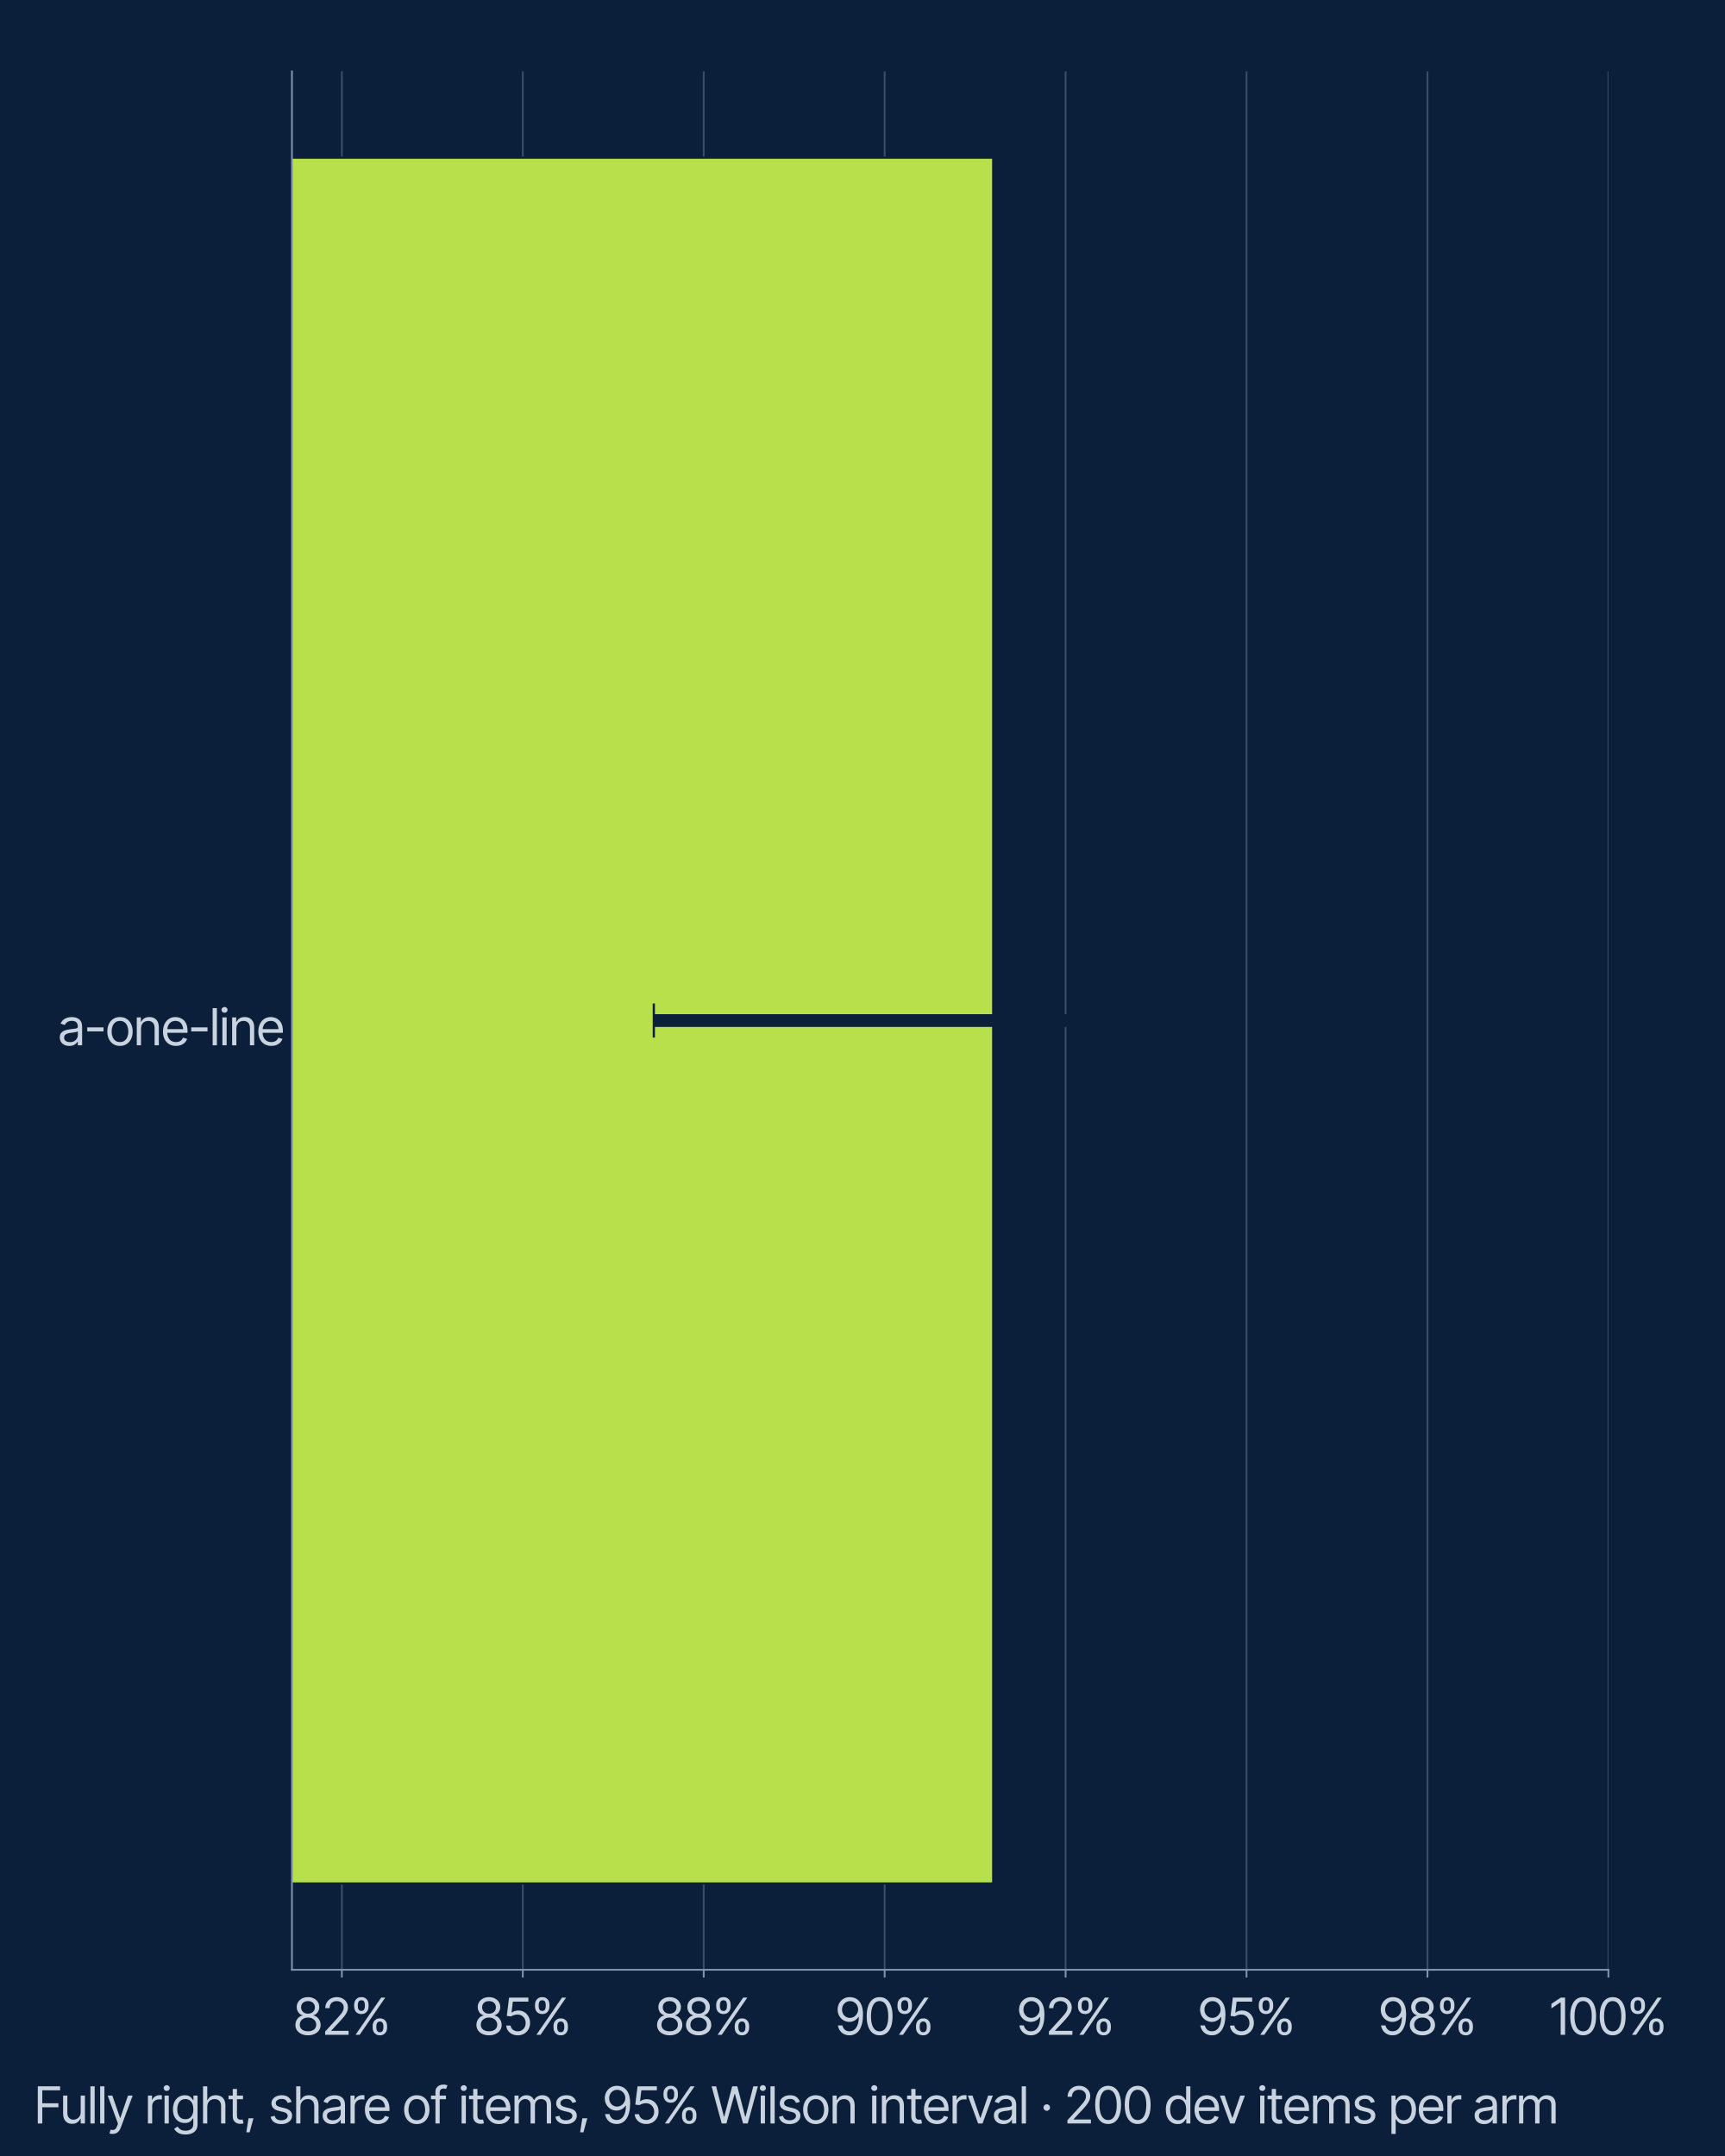
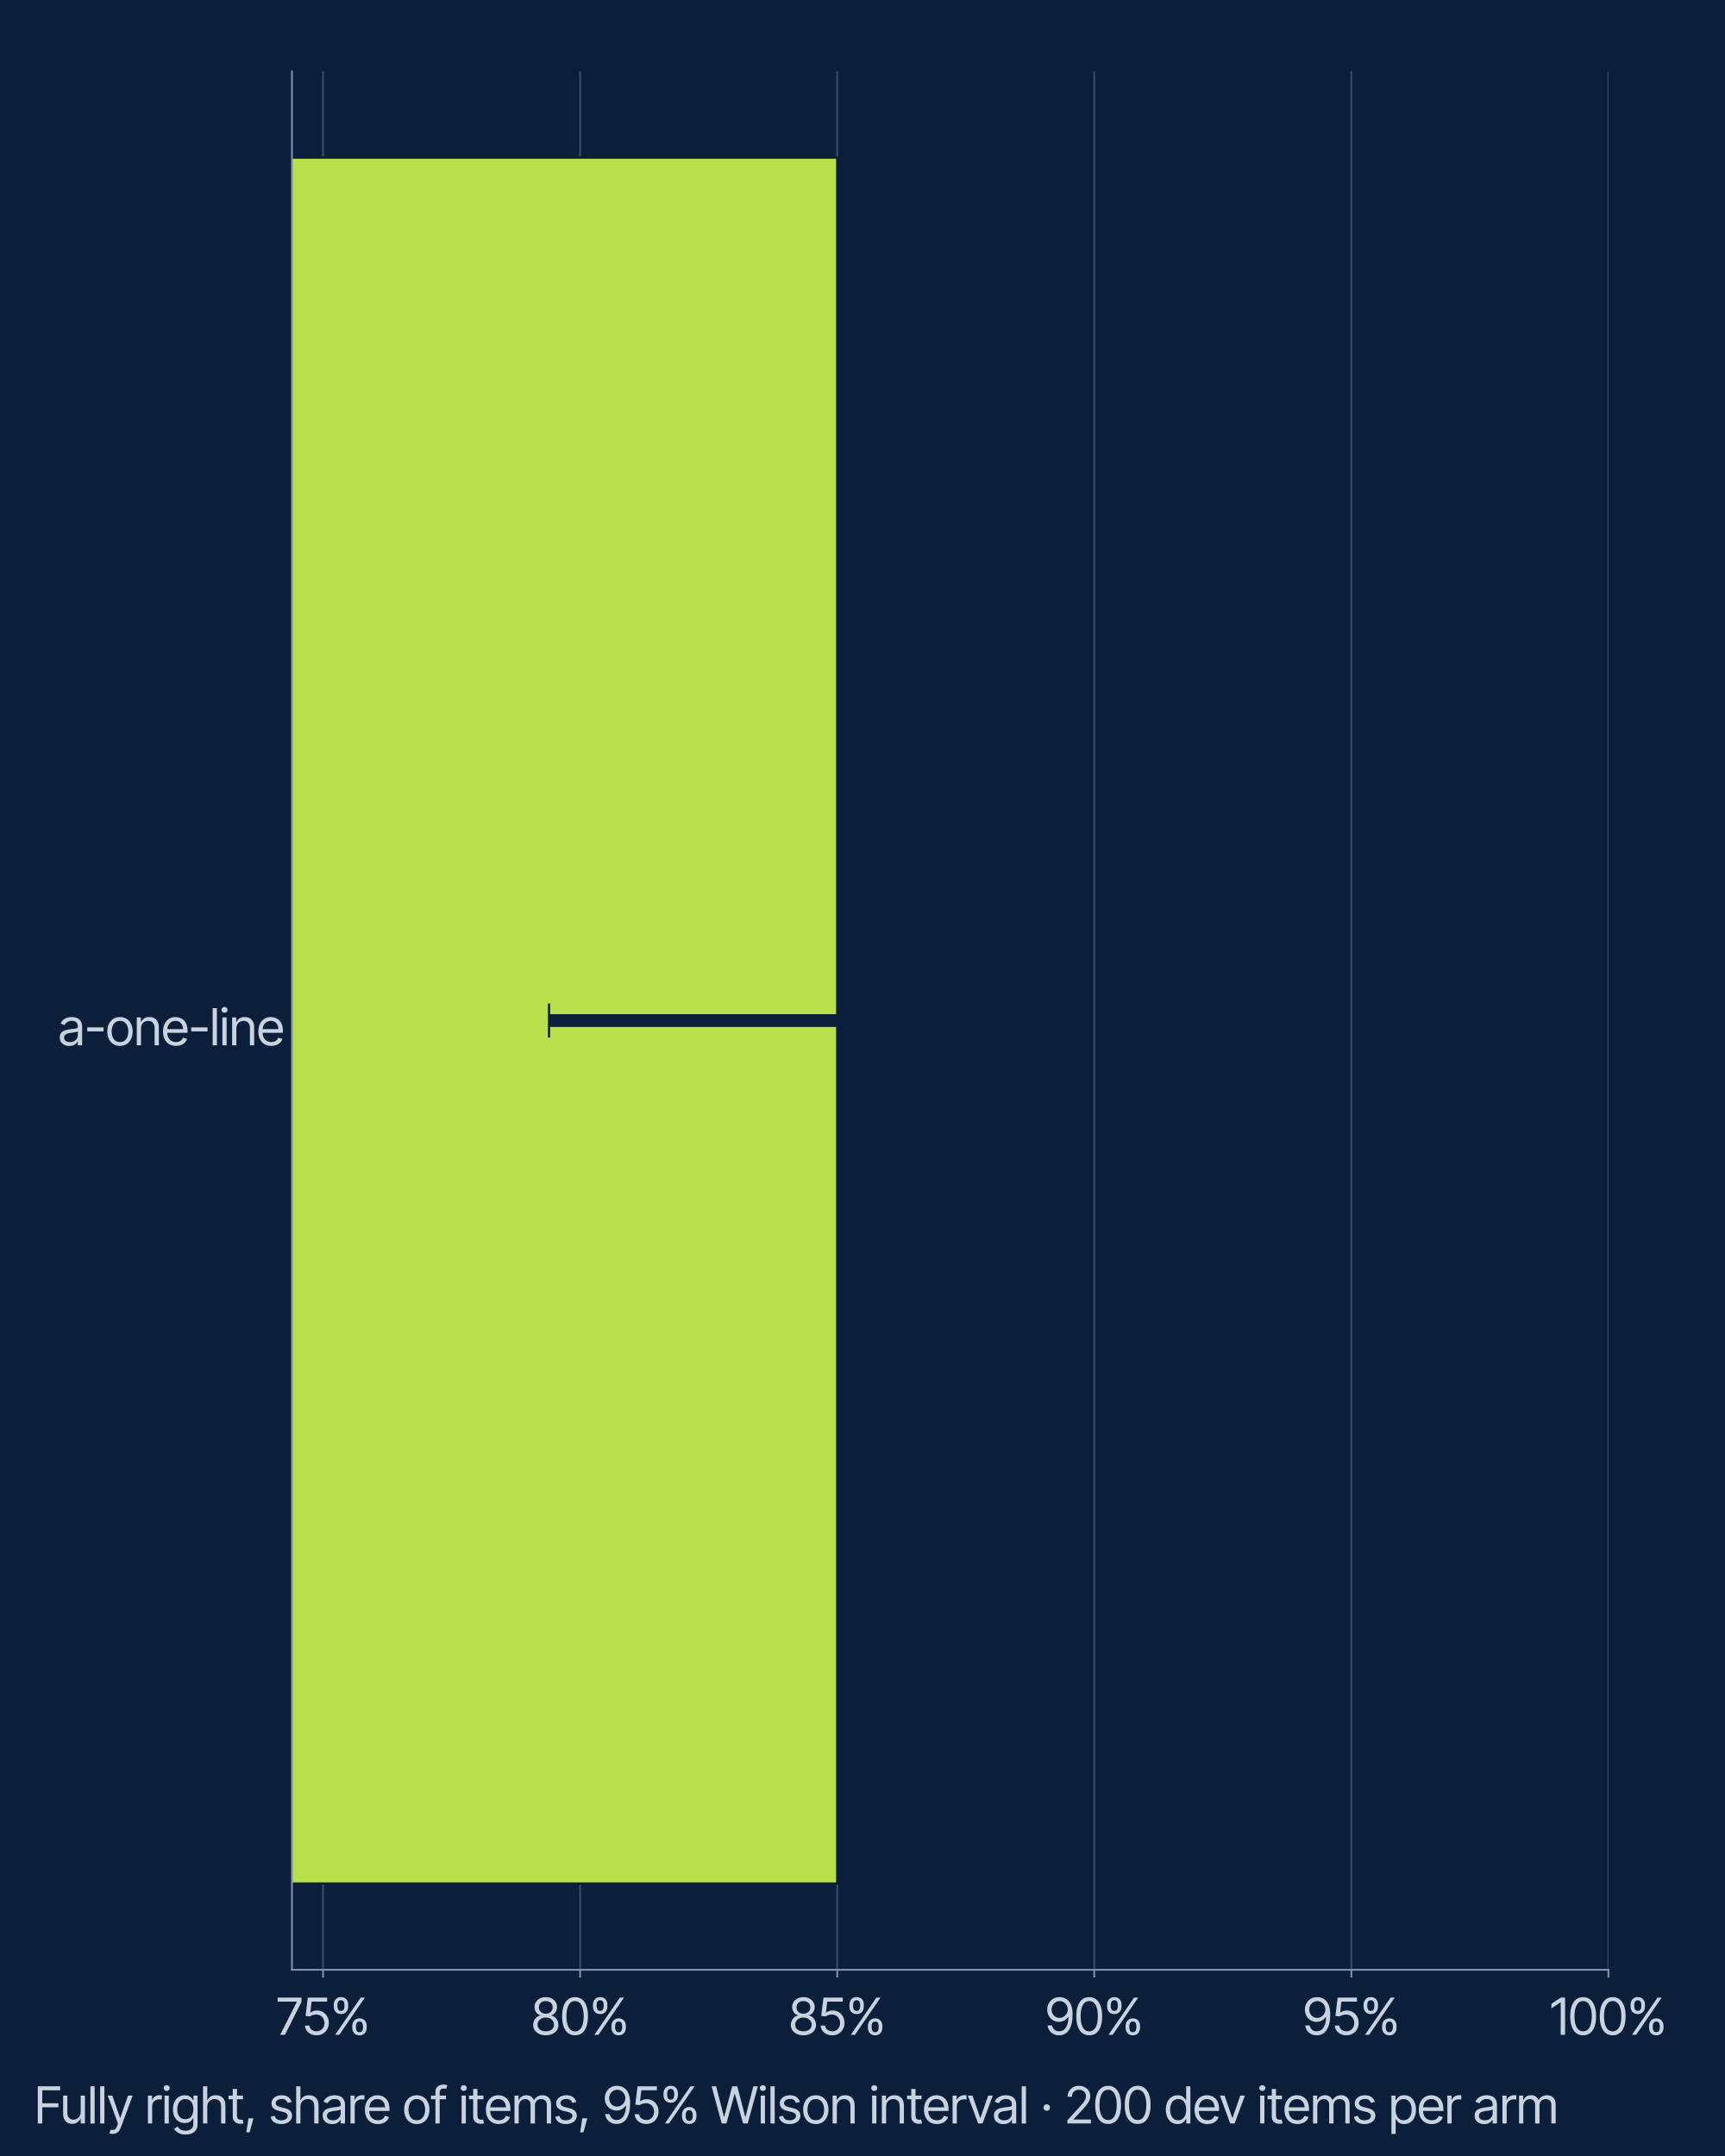
<svg xmlns="http://www.w3.org/2000/svg" xmlns:xlink="http://www.w3.org/1999/xlink" width="777.6pt" height="972pt" viewBox="0 0 777.6 972" version="1.1">
  <defs>
    <style type="text/css">*{stroke-linejoin: round; stroke-linecap: butt}</style>
  </defs>
  <g id="figure_1">
    <g id="patch_1">
      <path d="M 0 972  L 777.6 972  L 777.6 0  L 0 0  z " style="fill: #0b1f3a" />
    </g>
    <g id="axes_1">
      <g id="patch_2">
        <path d="M 131.607 888.042  L 725.037 888.042  L 725.037 32.16  L 131.607 32.16  z " style="fill: #0b1f3a" />
      </g>
      <g id="matplotlib.axis_1">
        <g id="xtick_1">
          <g id="line2d_1">
-             <path d="M 154.105 888.042  L 154.105 32.16  " clip-path="url(#p9e8cfbc74f)" style="fill: none; stroke: #8193ad; stroke-opacity: 0.4; stroke-width: 0.8; stroke-linecap: square" />
+             <path d="M 145.642 888.042  L 145.642 32.16  " clip-path="url(#p0a0ddc8757)" style="fill: none; stroke: #8193ad; stroke-opacity: 0.4; stroke-width: 0.8; stroke-linecap: square" />
          </g>
          <g id="line2d_2">
            <defs>
              <path id="maf2dbcd09a" d="M 0 0  L 0 3.5  " style="stroke: #8193ad; stroke-width: 0.8" />
            </defs>
            <g>
-               <use xlink:href="#maf2dbcd09a" x="154.105" y="888.042" style="fill: #8193ad; stroke: #8193ad; stroke-width: 0.8" />
+               <use xlink:href="#maf2dbcd09a" x="145.642" y="888.042" style="fill: #8193ad; stroke: #8193ad; stroke-width: 0.8" />
            </g>
          </g>
          <g id="text_1">
-             <g style="fill: #c9d3e0" transform="translate(132.325 917.3623) scale(0.2304 -0.2304)">
-               <defs>
-                 <path id="InterTight-Regular-5c3" d="M 1813 -63  Q 1344 -63 987 104  Q 631 272 431 565  Q 231 859 231 1238  Q 231 1531 348 1782  Q 466 2034 670 2203  Q 875 2372 1131 2419  L 1131 2444  Q 797 2531 598 2822  Q 400 3113 400 3481  Q 400 3838 581 4117  Q 763 4397 1083 4558  Q 1403 4719 1813 4719  Q 2216 4719 2534 4558  Q 2853 4397 3036 4117  Q 3219 3838 3219 3481  Q 3219 3113 3019 2822  Q 2819 2531 2494 2444  L 2494 2419  Q 2744 2372 2948 2203  Q 3153 2034 3273 1782  Q 3394 1531 3394 1238  Q 3394 859 3192 565  Q 2991 272 2634 104  Q 2278 -63 1813 -63  z M 1813 438  Q 2128 438 2358 539  Q 2588 641 2713 827  Q 2838 1013 2838 1263  Q 2838 1525 2703 1728  Q 2569 1931 2337 2047  Q 2106 2163 1813 2163  Q 1513 2163 1280 2047  Q 1047 1931 914 1728  Q 781 1525 781 1263  Q 781 1013 906 827  Q 1031 641 1262 539  Q 1494 438 1813 438  z M 1813 2644  Q 2063 2644 2256 2744  Q 2450 2844 2562 3023  Q 2675 3203 2675 3444  Q 2675 3681 2565 3856  Q 2456 4031 2262 4128  Q 2069 4225 1813 4225  Q 1550 4225 1354 4128  Q 1159 4031 1051 3856  Q 944 3681 944 3444  Q 944 3203 1055 3023  Q 1166 2844 1361 2744  Q 1556 2644 1813 2644  z " transform="scale(0.015625)" />
-                 <path id="InterTight-Regular-5bd" d="M 331 0  L 331 406  L 1869 2094  Q 2138 2388 2311 2606  Q 2484 2825 2570 3019  Q 2656 3213 2656 3425  Q 2656 3672 2539 3851  Q 2422 4031 2222 4128  Q 2022 4225 1769 4225  Q 1500 4225 1301 4115  Q 1103 4006 995 3807  Q 888 3609 888 3344  L 350 3344  Q 350 3753 539 4062  Q 728 4372 1054 4545  Q 1381 4719 1788 4719  Q 2197 4719 2512 4545  Q 2828 4372 3008 4080  Q 3188 3788 3188 3425  Q 3188 3169 3095 2926  Q 3003 2684 2776 2384  Q 2550 2084 2150 1656  L 1106 538  L 1106 500  L 3269 500  L 3269 0  L 331 0  z " transform="scale(0.015625)" />
+             <g style="fill: #c9d3e0" transform="translate(124.593 917.3623) scale(0.2304 -0.2304)">
+               <defs>
+                 <path id="InterTight-Regular-5c2" d="M 475 0  L 2556 4119  L 2556 4156  L 156 4156  L 156 4656  L 3144 4656  L 3144 4125  L 1069 0  L 475 0  z " transform="scale(0.015625)" />
+                 <path id="InterTight-Regular-5c0" d="M 1788 -63  Q 1388 -63 1067 95  Q 747 253 553 531  Q 359 809 344 1163  L 888 1163  Q 919 850 1173 644  Q 1428 438 1788 438  Q 2075 438 2297 572  Q 2519 706 2647 940  Q 2775 1175 2775 1475  Q 2775 1778 2642 2018  Q 2509 2259 2278 2398  Q 2047 2538 1750 2538  Q 1534 2538 1311 2470  Q 1088 2403 944 2300  L 413 2363  L 694 4656  L 3113 4656  L 3113 4156  L 1169 4156  L 1006 2781  L 1031 2781  Q 1175 2897 1390 2970  Q 1606 3044 1844 3044  Q 2272 3044 2606 2841  Q 2941 2638 3133 2286  Q 3325 1934 3325 1481  Q 3325 1038 3125 688  Q 2925 338 2578 137  Q 2231 -63 1788 -63  z " transform="scale(0.015625)" />
                <path id="InterTight-Regular-752" d="M 2706 875  L 2706 1119  Q 2706 1375 2811 1587  Q 2916 1800 3119 1928  Q 3322 2056 3613 2056  Q 3909 2056 4109 1928  Q 4309 1800 4411 1587  Q 4513 1375 4513 1119  L 4513 875  Q 4513 619 4409 406  Q 4306 194 4106 65  Q 3906 -63 3613 -63  Q 3319 -63 3116 65  Q 2913 194 2809 406  Q 2706 619 2706 875  z M 3169 1119  L 3169 875  Q 3169 663 3269 495  Q 3369 328 3613 325  Q 3853 328 3951 495  Q 4050 663 4050 875  L 4050 1119  Q 4050 1331 3954 1497  Q 3859 1663 3613 1663  Q 3375 1663 3272 1497  Q 3169 1331 3169 1119  z M 388 3538  L 388 3781  Q 388 4038 494 4250  Q 600 4463 801 4591  Q 1003 4719 1294 4719  Q 1591 4719 1792 4591  Q 1994 4463 2095 4250  Q 2197 4038 2194 3781  L 2194 3538  Q 2197 3284 2092 3070  Q 1988 2856 1788 2728  Q 1588 2600 1294 2600  Q 1000 2600 797 2728  Q 594 2856 491 3070  Q 388 3284 388 3538  z M 850 3781  L 850 3538  Q 850 3325 950 3158  Q 1050 2991 1294 2994  Q 1534 2991 1632 3158  Q 1731 3325 1731 3538  L 1731 3781  Q 1731 3994 1636 4161  Q 1541 4328 1294 4325  Q 1056 4328 953 4161  Q 850 3994 850 3781  z M 563 0  L 3763 4656  L 4281 4656  L 1081 0  L 563 0  z " transform="scale(0.015625)" />
              </defs>
-               <use xlink:href="#InterTight-Regular-5c3" />
-               <use xlink:href="#InterTight-Regular-5bd" transform="translate(56.64062 0)" />
-               <use xlink:href="#InterTight-Regular-752" transform="translate(112.5 0)" />
+               <use xlink:href="#InterTight-Regular-5c2" />
+               <use xlink:href="#InterTight-Regular-5c0" transform="translate(50.59375 0)" />
+               <use xlink:href="#InterTight-Regular-752" transform="translate(106.1562 0)" />
            </g>
          </g>
        </g>
        <g id="xtick_2">
          <g id="line2d_3">
-             <path d="M 235.667 888.042  L 235.667 32.16  " clip-path="url(#p9e8cfbc74f)" style="fill: none; stroke: #8193ad; stroke-opacity: 0.4; stroke-width: 0.8; stroke-linecap: square" />
+             <path d="M 261.521 888.042  L 261.521 32.16  " clip-path="url(#p0a0ddc8757)" style="fill: none; stroke: #8193ad; stroke-opacity: 0.4; stroke-width: 0.8; stroke-linecap: square" />
          </g>
          <g id="line2d_4">
            <g>
-               <use xlink:href="#maf2dbcd09a" x="235.667" y="888.042" style="fill: #8193ad; stroke: #8193ad; stroke-width: 0.8" />
+               <use xlink:href="#maf2dbcd09a" x="261.521" y="888.042" style="fill: #8193ad; stroke: #8193ad; stroke-width: 0.8" />
            </g>
          </g>
          <g id="text_2">
-             <g style="fill: #c9d3e0" transform="translate(213.9209 917.3623) scale(0.2304 -0.2304)">
-               <defs>
-                 <path id="InterTight-Regular-5c0" d="M 1788 -63  Q 1388 -63 1067 95  Q 747 253 553 531  Q 359 809 344 1163  L 888 1163  Q 919 850 1173 644  Q 1428 438 1788 438  Q 2075 438 2297 572  Q 2519 706 2647 940  Q 2775 1175 2775 1475  Q 2775 1778 2642 2018  Q 2509 2259 2278 2398  Q 2047 2538 1750 2538  Q 1534 2538 1311 2470  Q 1088 2403 944 2300  L 413 2363  L 694 4656  L 3113 4656  L 3113 4156  L 1169 4156  L 1006 2781  L 1031 2781  Q 1175 2897 1390 2970  Q 1606 3044 1844 3044  Q 2272 3044 2606 2841  Q 2941 2638 3133 2286  Q 3325 1934 3325 1481  Q 3325 1038 3125 688  Q 2925 338 2578 137  Q 2231 -63 1788 -63  z " transform="scale(0.015625)" />
-               </defs>
+             <g style="fill: #c9d3e0" transform="translate(239.5161 917.3623) scale(0.2304 -0.2304)">
+               <defs>
+                 <path id="InterTight-Regular-5c3" d="M 1813 -63  Q 1344 -63 987 104  Q 631 272 431 565  Q 231 859 231 1238  Q 231 1531 348 1782  Q 466 2034 670 2203  Q 875 2372 1131 2419  L 1131 2444  Q 797 2531 598 2822  Q 400 3113 400 3481  Q 400 3838 581 4117  Q 763 4397 1083 4558  Q 1403 4719 1813 4719  Q 2216 4719 2534 4558  Q 2853 4397 3036 4117  Q 3219 3838 3219 3481  Q 3219 3113 3019 2822  Q 2819 2531 2494 2444  L 2494 2419  Q 2744 2372 2948 2203  Q 3153 2034 3273 1782  Q 3394 1531 3394 1238  Q 3394 859 3192 565  Q 2991 272 2634 104  Q 2278 -63 1813 -63  z M 1813 438  Q 2128 438 2358 539  Q 2588 641 2713 827  Q 2838 1013 2838 1263  Q 2838 1525 2703 1728  Q 2569 1931 2337 2047  Q 2106 2163 1813 2163  Q 1513 2163 1280 2047  Q 1047 1931 914 1728  Q 781 1525 781 1263  Q 781 1013 906 827  Q 1031 641 1262 539  Q 1494 438 1813 438  z M 1813 2644  Q 2063 2644 2256 2744  Q 2450 2844 2562 3023  Q 2675 3203 2675 3444  Q 2675 3681 2565 3856  Q 2456 4031 2262 4128  Q 2069 4225 1813 4225  Q 1550 4225 1354 4128  Q 1159 4031 1051 3856  Q 944 3681 944 3444  Q 944 3203 1055 3023  Q 1166 2844 1361 2744  Q 1556 2644 1813 2644  z " transform="scale(0.015625)" />
+                 <path id="InterTight-Regular-5bb" d="M 1850 -63  Q 1338 -63 975 218  Q 613 500 422 1033  Q 231 1566 231 2325  Q 231 3081 423 3617  Q 616 4153 978 4436  Q 1341 4719 1850 4719  Q 2359 4719 2721 4436  Q 3084 4153 3276 3617  Q 3469 3081 3469 2325  Q 3469 1566 3278 1033  Q 3088 500 2727 218  Q 2366 -63 1850 -63  z M 1850 431  Q 2197 431 2437 654  Q 2678 878 2804 1303  Q 2931 1728 2931 2325  Q 2931 2925 2804 3350  Q 2678 3775 2437 4000  Q 2197 4225 1850 4225  Q 1331 4225 1050 3725  Q 769 3225 769 2325  Q 769 1728 895 1303  Q 1022 878 1264 654  Q 1506 431 1850 431  z " transform="scale(0.015625)" />
+               </defs>
+               <use xlink:href="#InterTight-Regular-5c3" />
+               <use xlink:href="#InterTight-Regular-5bb" transform="translate(56.64062 0)" />
+               <use xlink:href="#InterTight-Regular-752" transform="translate(114.4531 0)" />
+             </g>
+           </g>
+         </g>
+         <g id="xtick_3">
+           <g id="line2d_5">
+             <path d="M 377.4 888.042  L 377.4 32.16  " clip-path="url(#p0a0ddc8757)" style="fill: none; stroke: #8193ad; stroke-opacity: 0.4; stroke-width: 0.8; stroke-linecap: square" />
+           </g>
+           <g id="line2d_6">
+             <g>
+               <use xlink:href="#maf2dbcd09a" x="377.4" y="888.042" style="fill: #8193ad; stroke: #8193ad; stroke-width: 0.8" />
+             </g>
+           </g>
+           <g id="text_3">
+             <g style="fill: #c9d3e0" transform="translate(355.6542 917.3623) scale(0.2304 -0.2304)">
              <use xlink:href="#InterTight-Regular-5c3" />
              <use xlink:href="#InterTight-Regular-5c0" transform="translate(56.64062 0)" />
              <use xlink:href="#InterTight-Regular-752" transform="translate(112.2031 0)" />
            </g>
          </g>
        </g>
-         <g id="xtick_3">
-           <g id="line2d_5">
-             <path d="M 317.228 888.042  L 317.228 32.16  " clip-path="url(#p9e8cfbc74f)" style="fill: none; stroke: #8193ad; stroke-opacity: 0.4; stroke-width: 0.8; stroke-linecap: square" />
-           </g>
-           <g id="line2d_6">
-             <g>
-               <use xlink:href="#maf2dbcd09a" x="317.228" y="888.042" style="fill: #8193ad; stroke: #8193ad; stroke-width: 0.8" />
-             </g>
-           </g>
-           <g id="text_3">
-             <g style="fill: #c9d3e0" transform="translate(295.3584 917.3623) scale(0.2304 -0.2304)">
-               <use xlink:href="#InterTight-Regular-5c3" />
-               <use xlink:href="#InterTight-Regular-5c3" transform="translate(56.64062 0)" />
-               <use xlink:href="#InterTight-Regular-752" transform="translate(113.2812 0)" />
-             </g>
-           </g>
-         </g>
        <g id="xtick_4">
          <g id="line2d_7">
-             <path d="M 398.79 888.042  L 398.79 32.16  " clip-path="url(#p9e8cfbc74f)" style="fill: none; stroke: #8193ad; stroke-opacity: 0.4; stroke-width: 0.8; stroke-linecap: square" />
+             <path d="M 493.279 888.042  L 493.279 32.16  " clip-path="url(#p0a0ddc8757)" style="fill: none; stroke: #8193ad; stroke-opacity: 0.4; stroke-width: 0.8; stroke-linecap: square" />
          </g>
          <g id="line2d_8">
            <g>
-               <use xlink:href="#maf2dbcd09a" x="398.79" y="888.042" style="fill: #8193ad; stroke: #8193ad; stroke-width: 0.8" />
+               <use xlink:href="#maf2dbcd09a" x="493.279" y="888.042" style="fill: #8193ad; stroke: #8193ad; stroke-width: 0.8" />
            </g>
          </g>
          <g id="text_4">
-             <g style="fill: #c9d3e0" transform="translate(376.7616 917.3623) scale(0.2304 -0.2304)">
+             <g style="fill: #c9d3e0" transform="translate(471.2505 917.3623) scale(0.2304 -0.2304)">
              <defs>
                <path id="InterTight-Regular-5c4" d="M 1788 4719  Q 2075 4716 2361 4609  Q 2647 4503 2884 4256  Q 3122 4009 3264 3584  Q 3406 3159 3406 2519  Q 3406 1897 3290 1417  Q 3175 938 2954 608  Q 2734 278 2421 107  Q 2109 -63 1719 -63  Q 1328 -63 1020 93  Q 713 250 519 528  Q 325 806 269 1175  L 825 1175  Q 900 853 1125 645  Q 1350 438 1719 438  Q 2256 438 2567 908  Q 2878 1378 2881 2238  L 2844 2238  Q 2716 2047 2541 1908  Q 2366 1769 2153 1694  Q 1941 1619 1700 1619  Q 1300 1619 965 1817  Q 631 2016 432 2364  Q 234 2713 231 3163  Q 234 3591 426 3945  Q 619 4300 967 4512  Q 1316 4725 1788 4719  z M 1788 4219  Q 1503 4219 1273 4076  Q 1044 3934 912 3695  Q 781 3456 781 3163  Q 781 2872 907 2634  Q 1034 2397 1259 2258  Q 1484 2119 1769 2119  Q 2056 2119 2289 2267  Q 2522 2416 2661 2656  Q 2800 2897 2800 3175  Q 2800 3447 2669 3686  Q 2538 3925 2309 4072  Q 2081 4219 1788 4219  z " transform="scale(0.015625)" />
-                 <path id="InterTight-Regular-5bb" d="M 1850 -63  Q 1338 -63 975 218  Q 613 500 422 1033  Q 231 1566 231 2325  Q 231 3081 423 3617  Q 616 4153 978 4436  Q 1341 4719 1850 4719  Q 2359 4719 2721 4436  Q 3084 4153 3276 3617  Q 3469 3081 3469 2325  Q 3469 1566 3278 1033  Q 3088 500 2727 218  Q 2366 -63 1850 -63  z M 1850 431  Q 2197 431 2437 654  Q 2678 878 2804 1303  Q 2931 1728 2931 2325  Q 2931 2925 2804 3350  Q 2678 3775 2437 4000  Q 2197 4225 1850 4225  Q 1331 4225 1050 3725  Q 769 3225 769 2325  Q 769 1728 895 1303  Q 1022 878 1264 654  Q 1506 431 1850 431  z " transform="scale(0.015625)" />
              </defs>
              <use xlink:href="#InterTight-Regular-5c4" />
              <use xlink:href="#InterTight-Regular-5bb" transform="translate(56.84375 0)" />
              <use xlink:href="#InterTight-Regular-752" transform="translate(114.6562 0)" />
            </g>
          </g>
        </g>
        <g id="xtick_5">
          <g id="line2d_9">
-             <path d="M 480.352 888.042  L 480.352 32.16  " clip-path="url(#p9e8cfbc74f)" style="fill: none; stroke: #8193ad; stroke-opacity: 0.4; stroke-width: 0.8; stroke-linecap: square" />
+             <path d="M 609.158 888.042  L 609.158 32.16  " clip-path="url(#p0a0ddc8757)" style="fill: none; stroke: #8193ad; stroke-opacity: 0.4; stroke-width: 0.8; stroke-linecap: square" />
          </g>
          <g id="line2d_10">
            <g>
-               <use xlink:href="#maf2dbcd09a" x="480.352" y="888.042" style="fill: #8193ad; stroke: #8193ad; stroke-width: 0.8" />
+               <use xlink:href="#maf2dbcd09a" x="609.158" y="888.042" style="fill: #8193ad; stroke: #8193ad; stroke-width: 0.8" />
            </g>
          </g>
          <g id="text_5">
-             <g style="fill: #c9d3e0" transform="translate(458.5483 917.3623) scale(0.2304 -0.2304)">
-               <use xlink:href="#InterTight-Regular-5c4" />
-               <use xlink:href="#InterTight-Regular-5bd" transform="translate(56.84375 0)" />
-               <use xlink:href="#InterTight-Regular-752" transform="translate(112.7031 0)" />
-             </g>
-           </g>
-         </g>
-         <g id="xtick_6">
-           <g id="line2d_11">
-             <path d="M 561.913 888.042  L 561.913 32.16  " clip-path="url(#p9e8cfbc74f)" style="fill: none; stroke: #8193ad; stroke-opacity: 0.4; stroke-width: 0.8; stroke-linecap: square" />
-           </g>
-           <g id="line2d_12">
-             <g>
-               <use xlink:href="#maf2dbcd09a" x="561.913" y="888.042" style="fill: #8193ad; stroke: #8193ad; stroke-width: 0.8" />
-             </g>
-           </g>
-           <g id="text_6">
-             <g style="fill: #c9d3e0" transform="translate(540.1442 917.3623) scale(0.2304 -0.2304)">
+             <g style="fill: #c9d3e0" transform="translate(587.3887 917.3623) scale(0.2304 -0.2304)">
              <use xlink:href="#InterTight-Regular-5c4" />
              <use xlink:href="#InterTight-Regular-5c0" transform="translate(56.84375 0)" />
              <use xlink:href="#InterTight-Regular-752" transform="translate(112.4062 0)" />
            </g>
          </g>
        </g>
-         <g id="xtick_7">
-           <g id="line2d_13">
-             <path d="M 643.475 888.042  L 643.475 32.16  " clip-path="url(#p9e8cfbc74f)" style="fill: none; stroke: #8193ad; stroke-opacity: 0.4; stroke-width: 0.8; stroke-linecap: square" />
-           </g>
-           <g id="line2d_14">
-             <g>
-               <use xlink:href="#maf2dbcd09a" x="643.475" y="888.042" style="fill: #8193ad; stroke: #8193ad; stroke-width: 0.8" />
-             </g>
-           </g>
-           <g id="text_7">
-             <g style="fill: #c9d3e0" transform="translate(621.5817 917.3623) scale(0.2304 -0.2304)">
-               <use xlink:href="#InterTight-Regular-5c4" />
-               <use xlink:href="#InterTight-Regular-5c3" transform="translate(56.84375 0)" />
-               <use xlink:href="#InterTight-Regular-752" transform="translate(113.4844 0)" />
-             </g>
-           </g>
-         </g>
-         <g id="xtick_8">
-           <g id="line2d_15">
-             <path d="M 725.037 888.042  L 725.037 32.16  " clip-path="url(#p9e8cfbc74f)" style="fill: none; stroke: #8193ad; stroke-opacity: 0.4; stroke-width: 0.8; stroke-linecap: square" />
-           </g>
-           <g id="line2d_16">
+         <g id="xtick_6">
+           <g id="line2d_11">
+             <path d="M 725.037 888.042  L 725.037 32.16  " clip-path="url(#p0a0ddc8757)" style="fill: none; stroke: #8193ad; stroke-opacity: 0.4; stroke-width: 0.8; stroke-linecap: square" />
+           </g>
+           <g id="line2d_12">
            <g>
              <use xlink:href="#maf2dbcd09a" x="725.037" y="888.042" style="fill: #8193ad; stroke: #8193ad; stroke-width: 0.8" />
            </g>
          </g>
-           <g id="text_8">
+           <g id="text_6">
            <g style="fill: #c9d3e0" transform="translate(698.8018 917.3623) scale(0.2304 -0.2304)">
              <defs>
                <path id="InterTight-Regular-5bc" d="M 1863 4656  L 1863 0  L 1313 0  L 1313 4063  L 1281 4063  L 150 3306  L 150 3881  L 1313 4656  L 1863 4656  z " transform="scale(0.015625)" />
              </defs>
              <use xlink:href="#InterTight-Regular-5bc" />
              <use xlink:href="#InterTight-Regular-5bb" transform="translate(35.54688 0)" />
              <use xlink:href="#InterTight-Regular-5bb" transform="translate(93.35938 0)" />
              <use xlink:href="#InterTight-Regular-752" transform="translate(151.1719 0)" />
            </g>
          </g>
        </g>
      </g>
      <g id="matplotlib.axis_2">
        <g id="ytick_1">
-           <g id="line2d_17" />
-           <g id="text_9">
+           <g id="line2d_13" />
+           <g id="text_7">
            <g style="fill: #c9d3e0" transform="translate(26.32824 471.2613) scale(0.2304 -0.2304)">
              <defs>
                <path id="InterTight-Regular-168" d="M 1369 -81  Q 1038 -81 766 45  Q 494 172 334 412  Q 175 653 175 994  Q 175 1294 294 1480  Q 413 1666 611 1773  Q 809 1881 1048 1934  Q 1288 1988 1531 2019  Q 1850 2059 2048 2081  Q 2247 2103 2339 2156  Q 2431 2209 2431 2338  L 2431 2356  Q 2431 2691 2248 2877  Q 2066 3063 1694 3063  Q 1313 3063 1094 2895  Q 875 2728 788 2538  L 275 2719  Q 413 3038 642 3216  Q 872 3394 1142 3466  Q 1413 3538 1675 3538  Q 1844 3538 2062 3498  Q 2281 3459 2489 3336  Q 2697 3213 2833 2964  Q 2969 2716 2969 2300  L 2969 0  L 2431 0  L 2431 475  L 2406 475  Q 2353 363 2225 233  Q 2097 103 1886 11  Q 1675 -81 1369 -81  z M 1450 400  Q 1769 400 1987 525  Q 2206 650 2318 848  Q 2431 1047 2431 1263  L 2431 1756  Q 2397 1716 2283 1683  Q 2169 1650 2020 1625  Q 1872 1600 1731 1583  Q 1591 1566 1506 1556  Q 1297 1528 1115 1467  Q 934 1406 823 1287  Q 713 1169 713 963  Q 713 684 920 542  Q 1128 400 1450 400  z " transform="scale(0.015625)" />
                <path id="InterTight-Regular-640" d="M 2338 2244  L 2338 1744  L 300 1744  L 300 2244  L 2338 2244  z " transform="scale(0.015625)" />
                <path id="InterTight-Regular-24e" d="M 1756 -75  Q 1284 -75 928 150  Q 572 375 373 781  Q 175 1188 175 1725  Q 175 2272 373 2680  Q 572 3088 928 3313  Q 1284 3538 1756 3538  Q 2231 3538 2587 3313  Q 2944 3088 3144 2680  Q 3344 2272 3344 1725  Q 3344 1188 3144 781  Q 2944 375 2587 150  Q 2231 -75 1756 -75  z M 1756 406  Q 2119 406 2350 590  Q 2581 775 2693 1076  Q 2806 1378 2806 1725  Q 2806 2078 2693 2381  Q 2581 2684 2350 2870  Q 2119 3056 1756 3056  Q 1400 3056 1169 2870  Q 938 2684 825 2381  Q 713 2078 713 1725  Q 713 1378 825 1076  Q 938 775 1169 590  Q 1400 406 1756 406  z " transform="scale(0.015625)" />
                <path id="InterTight-Regular-23f" d="M 875 2100  L 875 0  L 344 0  L 344 3494  L 856 3494  L 856 2944  L 906 2944  Q 1028 3213 1278 3375  Q 1528 3538 1925 3538  Q 2278 3538 2543 3394  Q 2809 3250 2957 2958  Q 3106 2666 3106 2219  L 3106 0  L 2575 0  L 2575 2181  Q 2575 2591 2359 2823  Q 2144 3056 1772 3056  Q 1516 3056 1312 2943  Q 1109 2831 992 2618  Q 875 2406 875 2100  z " transform="scale(0.015625)" />
                <path id="InterTight-Regular-1b1" d="M 1806 -75  Q 1303 -75 936 150  Q 569 375 372 779  Q 175 1184 175 1719  Q 175 2256 369 2665  Q 563 3075 914 3306  Q 1266 3538 1738 3538  Q 2009 3538 2278 3447  Q 2547 3356 2767 3153  Q 2988 2950 3119 2615  Q 3250 2281 3250 1794  L 3250 1563  L 556 1563  L 556 2025  L 2959 2025  L 2713 1850  Q 2713 2200 2603 2472  Q 2494 2744 2276 2900  Q 2059 3056 1738 3056  Q 1416 3056 1186 2898  Q 956 2741 834 2487  Q 713 2234 713 1944  L 713 1638  Q 713 1241 850 966  Q 988 691 1234 548  Q 1481 406 1806 406  Q 2016 406 2187 467  Q 2359 528 2484 651  Q 2609 775 2675 956  L 3194 806  Q 3113 544 2920 345  Q 2728 147 2443 36  Q 2159 -75 1806 -75  z " transform="scale(0.015625)" />
                <path id="InterTight-Regular-226" d="M 875 4656  L 875 0  L 344 0  L 344 4656  L 875 4656  z " transform="scale(0.015625)" />
                <path id="InterTight-Regular-203" d="M 344 0  L 344 3494  L 875 3494  L 875 0  L 344 0  z M 613 4075  Q 456 4075 343 4181  Q 231 4288 231 4438  Q 231 4588 343 4694  Q 456 4800 613 4800  Q 769 4800 881 4694  Q 994 4588 994 4438  Q 994 4288 881 4181  Q 769 4075 613 4075  z " transform="scale(0.015625)" />
              </defs>
              <use xlink:href="#InterTight-Regular-168" />
              <use xlink:href="#InterTight-Regular-640" transform="translate(51.76562 0)" />
              <use xlink:href="#InterTight-Regular-24e" transform="translate(92.98438 0)" />
              <use xlink:href="#InterTight-Regular-23f" transform="translate(147.9688 0)" />
              <use xlink:href="#InterTight-Regular-1b1" transform="translate(201.875 0)" />
              <use xlink:href="#InterTight-Regular-640" transform="translate(255.2031 0)" />
              <use xlink:href="#InterTight-Regular-226" transform="translate(296.4219 0)" />
              <use xlink:href="#InterTight-Regular-203" transform="translate(315.4688 0)" />
              <use xlink:href="#InterTight-Regular-23f" transform="translate(334.5156 0)" />
              <use xlink:href="#InterTight-Regular-1b1" transform="translate(388.4219 0)" />
            </g>
          </g>
        </g>
      </g>
      <g id="finding">
-         <path d="M -2537.43 849.139  L 447.727 849.139  L 447.727 71.064  L -2537.43 71.064  z " clip-path="url(#p9e8cfbc74f)" style="fill: #b8e04a; stroke: #0b1f3a; stroke-linejoin: miter" />
+         <path d="M -1592.541 849.139  L 377.4 849.139  L 377.4 71.064  L -1592.541 71.064  z " clip-path="url(#p0a0ddc8757)" style="fill: #b8e04a; stroke: #0b1f3a; stroke-linejoin: miter" />
      </g>
      <g id="LineCollection_1">
-         <path d="M 294.731 460.101  L 549.693 460.101  " clip-path="url(#p9e8cfbc74f)" style="fill: none; stroke: #0b1f3a; stroke-width: 5.76" />
-       </g>
-       <g id="line2d_18">
+         <path d="M 247.486 460.101  L 476.741 460.101  " clip-path="url(#p0a0ddc8757)" style="fill: none; stroke: #0b1f3a; stroke-width: 5.76" />
+       </g>
+       <g id="line2d_14">
        <defs>
          <path id="m84ba70fcdd" d="M 0 7.68  L 0 -7.68  " style="stroke: #0b1f3a" />
        </defs>
-         <g clip-path="url(#p9e8cfbc74f)">
-           <use xlink:href="#m84ba70fcdd" x="294.731" y="460.101" style="fill: #1f77b4; stroke: #0b1f3a" />
-         </g>
-       </g>
-       <g id="line2d_19">
-         <g clip-path="url(#p9e8cfbc74f)">
-           <use xlink:href="#m84ba70fcdd" x="549.693" y="460.101" style="fill: #1f77b4; stroke: #0b1f3a" />
+         <g clip-path="url(#p0a0ddc8757)">
+           <use xlink:href="#m84ba70fcdd" x="247.486" y="460.101" style="fill: #1f77b4; stroke: #0b1f3a" />
+         </g>
+       </g>
+       <g id="line2d_15">
+         <g clip-path="url(#p0a0ddc8757)">
+           <use xlink:href="#m84ba70fcdd" x="476.741" y="460.101" style="fill: #1f77b4; stroke: #0b1f3a" />
        </g>
      </g>
      <g id="patch_3">
        <path d="M 131.607 888.042  L 131.607 32.16  " style="fill: none; stroke: #8193ad; stroke-width: 0.8; stroke-linejoin: miter; stroke-linecap: square" />
      </g>
      <g id="patch_4">
        <path d="M 131.607 888.042  L 725.037 888.042  " style="fill: none; stroke: #8193ad; stroke-width: 0.8; stroke-linejoin: miter; stroke-linecap: square" />
      </g>
    </g>
-     <g id="text_10">
+     <g id="text_8">
      <g style="fill: #c9d3e0" transform="translate(15.552 957.3412) scale(0.2304 -0.2304)">
        <defs>
          <path id="InterTight-Regular-5e" d="M 413 0  L 413 4656  L 3206 4656  L 3206 4156  L 975 4156  L 975 2531  L 2994 2531  L 2994 2031  L 975 2031  L 975 0  L 413 0  z " transform="scale(0.015625)" />
          <path id="InterTight-Regular-2b1" d="M 2544 1425  L 2544 3494  L 3075 3494  L 3075 0  L 2544 0  L 2544 594  L 2506 594  Q 2381 328 2123 140  Q 1866 -47 1469 -44  Q 1141 -44 887 98  Q 634 241 489 534  Q 344 828 344 1275  L 344 3494  L 875 3494  L 875 1306  Q 875 928 1092 700  Q 1309 472 1644 475  Q 1844 475 2051 576  Q 2259 678 2401 889  Q 2544 1100 2544 1425  z " transform="scale(0.015625)" />
          <path id="InterTight-Regular-303" d="M 688 -1306  Q 550 -1309 444 -1287  Q 338 -1266 294 -1244  L 431 -775  L 484 -788  Q 753 -850 936 -761  Q 1119 -672 1256 -294  L 1356 -19  L 69 3494  L 650 3494  L 1613 706  L 1650 706  L 2613 3494  L 3194 3494  L 1713 -506  Q 1613 -778 1466 -956  Q 1319 -1134 1125 -1220  Q 931 -1306 688 -1306  z " transform="scale(0.015625)" />
          <path id="InterTight-Regular-5fa" transform="scale(0.015625)" />
          <path id="InterTight-Regular-27d" d="M 344 0  L 344 3494  L 856 3494  L 856 2963  L 894 2963  Q 991 3222 1242 3383  Q 1494 3544 1806 3544  Q 1866 3544 1953 3542  Q 2041 3541 2088 3538  L 2088 2994  Q 2059 3000 1962 3012  Q 1866 3025 1756 3025  Q 1503 3025 1303 2919  Q 1103 2813 989 2628  Q 875 2444 875 2206  L 875 0  L 344 0  z " transform="scale(0.015625)" />
          <path id="InterTight-Regular-1e1" d="M 1750 -1381  Q 1166 -1381 827 -1168  Q 488 -956 325 -681  L 750 -381  Q 822 -478 934 -601  Q 1047 -725 1240 -815  Q 1434 -906 1750 -906  Q 2172 -906 2448 -703  Q 2725 -500 2725 -63  L 2725 644  L 2675 644  Q 2619 550 2511 411  Q 2403 272 2201 164  Q 2000 56 1656 56  Q 1234 56 900 256  Q 566 456 370 837  Q 175 1219 175 1763  Q 175 2300 364 2698  Q 553 3097 890 3317  Q 1228 3538 1669 3538  Q 2009 3538 2211 3425  Q 2413 3313 2520 3170  Q 2628 3028 2688 2938  L 2744 2938  L 2744 3494  L 3256 3494  L 3256 -100  Q 3256 -550 3054 -833  Q 2853 -1116 2511 -1248  Q 2169 -1381 1750 -1381  z M 1731 538  Q 2216 538 2473 866  Q 2731 1194 2731 1775  Q 2731 2153 2618 2440  Q 2506 2728 2282 2892  Q 2059 3056 1731 3056  Q 1391 3056 1164 2882  Q 938 2709 825 2418  Q 713 2128 713 1775  Q 713 1413 827 1133  Q 941 853 1169 695  Q 1397 538 1731 538  z " transform="scale(0.015625)" />
          <path id="InterTight-Regular-1f4" d="M 875 2100  L 875 0  L 344 0  L 344 4656  L 875 4656  L 875 2944  L 925 2944  Q 1047 3216 1292 3377  Q 1538 3538 1950 3538  Q 2306 3538 2575 3395  Q 2844 3253 2994 2961  Q 3144 2669 3144 2219  L 3144 0  L 2606 0  L 2606 2181  Q 2606 2600 2390 2828  Q 2175 3056 1794 3056  Q 1528 3056 1322 2943  Q 1116 2831 995 2618  Q 875 2406 875 2100  z " transform="scale(0.015625)" />
          <path id="InterTight-Regular-29c" d="M 1856 3494  L 1856 3038  L 50 3038  L 50 3494  L 1856 3494  z M 575 4325  L 1106 4325  L 1106 1000  Q 1106 728 1218 601  Q 1331 475 1575 475  Q 1628 475 1686 481  Q 1744 488 1813 500  L 1925 19  Q 1850 -9 1742 -26  Q 1634 -44 1525 -44  Q 1103 -44 839 206  Q 575 456 575 856  L 575 4325  z " transform="scale(0.015625)" />
          <path id="InterTight-Regular-604" d="M 250 -1106  L 525 650  L 1144 650  L 663 -1106  L 250 -1106  z " transform="scale(0.015625)" />
          <path id="InterTight-Regular-28c" d="M 2813 2706  L 2331 2575  Q 2263 2753 2095 2914  Q 1928 3075 1575 3075  Q 1256 3075 1043 2926  Q 831 2778 831 2556  Q 831 2356 976 2237  Q 1122 2119 1431 2044  L 1950 1919  Q 2416 1806 2645 1572  Q 2875 1338 2875 975  Q 2875 675 2703 437  Q 2531 200 2225 62  Q 1919 -75 1513 -75  Q 978 -75 629 159  Q 281 394 188 838  L 694 963  Q 766 681 970 540  Q 1175 400 1506 400  Q 1878 400 2101 561  Q 2325 722 2325 944  Q 2325 1313 1806 1438  L 1225 1575  Q 744 1691 519 1928  Q 294 2166 294 2525  Q 294 2822 461 3050  Q 628 3278 918 3408  Q 1209 3538 1575 3538  Q 2097 3538 2392 3308  Q 2688 3078 2813 2706  z " transform="scale(0.015625)" />
          <path id="InterTight-Regular-1dc" d="M 1894 3494  L 1894 3038  L 13 3038  L 13 3494  L 1894 3494  z M 575 0  L 575 3975  Q 575 4275 717 4475  Q 859 4675 1084 4775  Q 1309 4875 1556 4875  Q 1756 4875 1882 4842  Q 2009 4809 2069 4781  L 1913 4319  Q 1872 4334 1801 4354  Q 1731 4375 1613 4375  Q 1347 4375 1226 4239  Q 1106 4103 1106 3844  L 1106 0  L 575 0  z " transform="scale(0.015625)" />
          <path id="InterTight-Regular-238" d="M 344 0  L 344 3494  L 856 3494  L 856 2944  L 906 2944  Q 1016 3225 1259 3381  Q 1503 3538 1844 3538  Q 2188 3538 2417 3381  Q 2647 3225 2775 2944  L 2813 2944  Q 2950 3216 3217 3377  Q 3484 3538 3856 3538  Q 4325 3538 4625 3245  Q 4925 2953 4925 2338  L 4925 0  L 4388 0  L 4388 2338  Q 4388 2725 4175 2890  Q 3963 3056 3675 3056  Q 3309 3056 3107 2832  Q 2906 2609 2906 2275  L 2906 0  L 2356 0  L 2356 2394  Q 2356 2691 2165 2873  Q 1975 3056 1669 3056  Q 1459 3056 1278 2943  Q 1097 2831 986 2634  Q 875 2438 875 2181  L 875 0  L 344 0  z " transform="scale(0.015625)" />
          <path id="InterTight-Regular-123" d="M 1278 0  L 9 4656  L 578 4656  L 1553 863  L 1597 863  L 2591 4656  L 3228 4656  L 4216 863  L 4266 863  L 5234 4656  L 5809 4656  L 4534 0  L 3953 0  L 2928 3706  L 2891 3706  L 1866 0  L 1278 0  z " transform="scale(0.015625)" />
          <path id="InterTight-Regular-2f1" d="M 3194 3494  L 1906 0  L 1356 0  L 69 3494  L 650 3494  L 1613 706  L 1650 706  L 2613 3494  L 3194 3494  z " transform="scale(0.015625)" />
          <path id="InterTight-Regular-60c" d="M 759 1587  Q 591 1587 470 1707  Q 350 1828 350 1997  Q 350 2166 470 2286  Q 591 2406 759 2406  Q 928 2406 1048 2286  Q 1169 2166 1169 1997  Q 1169 1828 1048 1707  Q 928 1587 759 1587  z " transform="scale(0.015625)" />
+           <path id="InterTight-Regular-5bd" d="M 331 0  L 331 406  L 1869 2094  Q 2138 2388 2311 2606  Q 2484 2825 2570 3019  Q 2656 3213 2656 3425  Q 2656 3672 2539 3851  Q 2422 4031 2222 4128  Q 2022 4225 1769 4225  Q 1500 4225 1301 4115  Q 1103 4006 995 3807  Q 888 3609 888 3344  L 350 3344  Q 350 3753 539 4062  Q 728 4372 1054 4545  Q 1381 4719 1788 4719  Q 2197 4719 2512 4545  Q 2828 4372 3008 4080  Q 3188 3788 3188 3425  Q 3188 3169 3095 2926  Q 3003 2684 2776 2384  Q 2550 2084 2150 1656  L 1106 538  L 1106 500  L 3269 500  L 3269 0  L 331 0  z " transform="scale(0.015625)" />
          <path id="InterTight-Regular-19f" d="M 1656 -75  Q 1219 -75 884 147  Q 550 369 362 776  Q 175 1184 175 1738  Q 175 2288 364 2692  Q 553 3097 887 3317  Q 1222 3538 1663 3538  Q 2006 3538 2204 3425  Q 2403 3313 2509 3170  Q 2616 3028 2675 2938  L 2719 2938  L 2719 4656  L 3250 4656  L 3250 0  L 2738 0  L 2738 538  L 2675 538  Q 2616 444 2506 298  Q 2397 153 2195 39  Q 1994 -75 1656 -75  z M 1725 406  Q 2050 406 2272 576  Q 2494 747 2609 1048  Q 2725 1350 2725 1744  Q 2725 2138 2612 2433  Q 2500 2728 2276 2892  Q 2053 3056 1725 3056  Q 1388 3056 1163 2881  Q 938 2706 825 2409  Q 713 2113 713 1744  Q 713 1372 827 1069  Q 941 766 1166 586  Q 1391 406 1725 406  z " transform="scale(0.015625)" />
          <path id="InterTight-Regular-274" d="M 344 -1306  L 344 3494  L 856 3494  L 856 2938  L 919 2938  Q 978 3028 1084 3170  Q 1191 3313 1391 3425  Q 1591 3538 1931 3538  Q 2372 3538 2706 3317  Q 3041 3097 3230 2692  Q 3419 2288 3419 1738  Q 3419 1184 3231 776  Q 3044 369 2709 147  Q 2375 -75 1938 -75  Q 1603 -75 1400 39  Q 1197 153 1087 298  Q 978 444 919 538  L 875 538  L 875 -1306  L 344 -1306  z M 1869 406  Q 2203 406 2428 586  Q 2653 766 2767 1069  Q 2881 1372 2881 1744  Q 2881 2113 2768 2409  Q 2656 2706 2432 2881  Q 2209 3056 1869 3056  Q 1541 3056 1319 2892  Q 1097 2728 983 2433  Q 869 2138 869 1744  Q 869 1350 984 1048  Q 1100 747 1323 576  Q 1547 406 1869 406  z " transform="scale(0.015625)" />
        </defs>
        <use xlink:href="#InterTight-Regular-5e" />
        <use xlink:href="#InterTight-Regular-2b1" transform="translate(50.625 0)" />
        <use xlink:href="#InterTight-Regular-226" transform="translate(104.0469 0)" />
        <use xlink:href="#InterTight-Regular-226" transform="translate(123.0938 0)" />
        <use xlink:href="#InterTight-Regular-303" transform="translate(142.1406 0)" />
        <use xlink:href="#InterTight-Regular-5fa" transform="translate(193.125 0)" />
        <use xlink:href="#InterTight-Regular-27d" transform="translate(216.5625 0)" />
        <use xlink:href="#InterTight-Regular-203" transform="translate(249.0781 0)" />
        <use xlink:href="#InterTight-Regular-1e1" transform="translate(268.125 0)" />
        <use xlink:href="#InterTight-Regular-1f4" transform="translate(324.375 0)" />
        <use xlink:href="#InterTight-Regular-29c" transform="translate(378.875 0)" />
        <use xlink:href="#InterTight-Regular-604" transform="translate(410.5156 0)" />
        <use xlink:href="#InterTight-Regular-5fa" transform="translate(435.6094 0)" />
        <use xlink:href="#InterTight-Regular-28c" transform="translate(459.0469 0)" />
        <use xlink:href="#InterTight-Regular-1f4" transform="translate(506.6094 0)" />
        <use xlink:href="#InterTight-Regular-168" transform="translate(561.1094 0)" />
        <use xlink:href="#InterTight-Regular-27d" transform="translate(612.875 0)" />
        <use xlink:href="#InterTight-Regular-1b1" transform="translate(643.7344 0)" />
        <use xlink:href="#InterTight-Regular-5fa" transform="translate(697.0625 0)" />
        <use xlink:href="#InterTight-Regular-24e" transform="translate(720.5 0)" />
        <use xlink:href="#InterTight-Regular-1dc" transform="translate(775.4844 0)" />
        <use xlink:href="#InterTight-Regular-5fa" transform="translate(806.8281 0)" />
        <use xlink:href="#InterTight-Regular-203" transform="translate(830.2656 0)" />
        <use xlink:href="#InterTight-Regular-29c" transform="translate(849.3125 0)" />
        <use xlink:href="#InterTight-Regular-1b1" transform="translate(880.4219 0)" />
        <use xlink:href="#InterTight-Regular-238" transform="translate(933.75 0)" />
        <use xlink:href="#InterTight-Regular-28c" transform="translate(1016.078 0)" />
        <use xlink:href="#InterTight-Regular-604" transform="translate(1063.641 0)" />
        <use xlink:href="#InterTight-Regular-5fa" transform="translate(1088.734 0)" />
        <use xlink:href="#InterTight-Regular-5c4" transform="translate(1112.172 0)" />
        <use xlink:href="#InterTight-Regular-5c0" transform="translate(1169.016 0)" />
        <use xlink:href="#InterTight-Regular-752" transform="translate(1224.578 0)" />
        <use xlink:href="#InterTight-Regular-5fa" transform="translate(1301.141 0)" />
        <use xlink:href="#InterTight-Regular-123" transform="translate(1324.578 0)" />
        <use xlink:href="#InterTight-Regular-203" transform="translate(1415.5 0)" />
        <use xlink:href="#InterTight-Regular-226" transform="translate(1434.547 0)" />
        <use xlink:href="#InterTight-Regular-28c" transform="translate(1453.594 0)" />
        <use xlink:href="#InterTight-Regular-24e" transform="translate(1501.156 0)" />
        <use xlink:href="#InterTight-Regular-23f" transform="translate(1556.141 0)" />
        <use xlink:href="#InterTight-Regular-5fa" transform="translate(1610.047 0)" />
        <use xlink:href="#InterTight-Regular-203" transform="translate(1633.484 0)" />
        <use xlink:href="#InterTight-Regular-23f" transform="translate(1652.531 0)" />
        <use xlink:href="#InterTight-Regular-29c" transform="translate(1706.438 0)" />
        <use xlink:href="#InterTight-Regular-1b1" transform="translate(1737.547 0)" />
        <use xlink:href="#InterTight-Regular-27d" transform="translate(1790.875 0)" />
        <use xlink:href="#InterTight-Regular-2f1" transform="translate(1825.047 0)" />
        <use xlink:href="#InterTight-Regular-168" transform="translate(1874.375 0)" />
        <use xlink:href="#InterTight-Regular-226" transform="translate(1926.141 0)" />
        <use xlink:href="#InterTight-Regular-5fa" transform="translate(1945.188 0)" />
        <use xlink:href="#InterTight-Regular-60c" transform="translate(1968.625 0)" />
        <use xlink:href="#InterTight-Regular-5fa" transform="translate(1992.359 0)" />
        <use xlink:href="#InterTight-Regular-5bd" transform="translate(2015.797 0)" />
        <use xlink:href="#InterTight-Regular-5bb" transform="translate(2071.656 0)" />
        <use xlink:href="#InterTight-Regular-5bb" transform="translate(2129.469 0)" />
        <use xlink:href="#InterTight-Regular-5fa" transform="translate(2187.281 0)" />
        <use xlink:href="#InterTight-Regular-19f" transform="translate(2210.719 0)" />
        <use xlink:href="#InterTight-Regular-1b1" transform="translate(2266.875 0)" />
        <use xlink:href="#InterTight-Regular-2f1" transform="translate(2318.25 0)" />
        <use xlink:href="#InterTight-Regular-5fa" transform="translate(2369.234 0)" />
        <use xlink:href="#InterTight-Regular-203" transform="translate(2392.672 0)" />
        <use xlink:href="#InterTight-Regular-29c" transform="translate(2411.719 0)" />
        <use xlink:href="#InterTight-Regular-1b1" transform="translate(2442.828 0)" />
        <use xlink:href="#InterTight-Regular-238" transform="translate(2496.156 0)" />
        <use xlink:href="#InterTight-Regular-28c" transform="translate(2578.484 0)" />
        <use xlink:href="#InterTight-Regular-5fa" transform="translate(2626.047 0)" />
        <use xlink:href="#InterTight-Regular-274" transform="translate(2649.484 0)" />
        <use xlink:href="#InterTight-Regular-1b1" transform="translate(2705.641 0)" />
        <use xlink:href="#InterTight-Regular-27d" transform="translate(2758.969 0)" />
        <use xlink:href="#InterTight-Regular-5fa" transform="translate(2791.484 0)" />
        <use xlink:href="#InterTight-Regular-168" transform="translate(2814.922 0)" />
        <use xlink:href="#InterTight-Regular-27d" transform="translate(2866.688 0)" />
        <use xlink:href="#InterTight-Regular-238" transform="translate(2899.203 0)" />
      </g>
    </g>
  </g>
  <defs>
-     <clipPath id="p9e8cfbc74f">
+     <clipPath id="p0a0ddc8757">
      <rect x="131.607" y="32.16" width="593.429" height="855.882" />
    </clipPath>
  </defs>
</svg>
